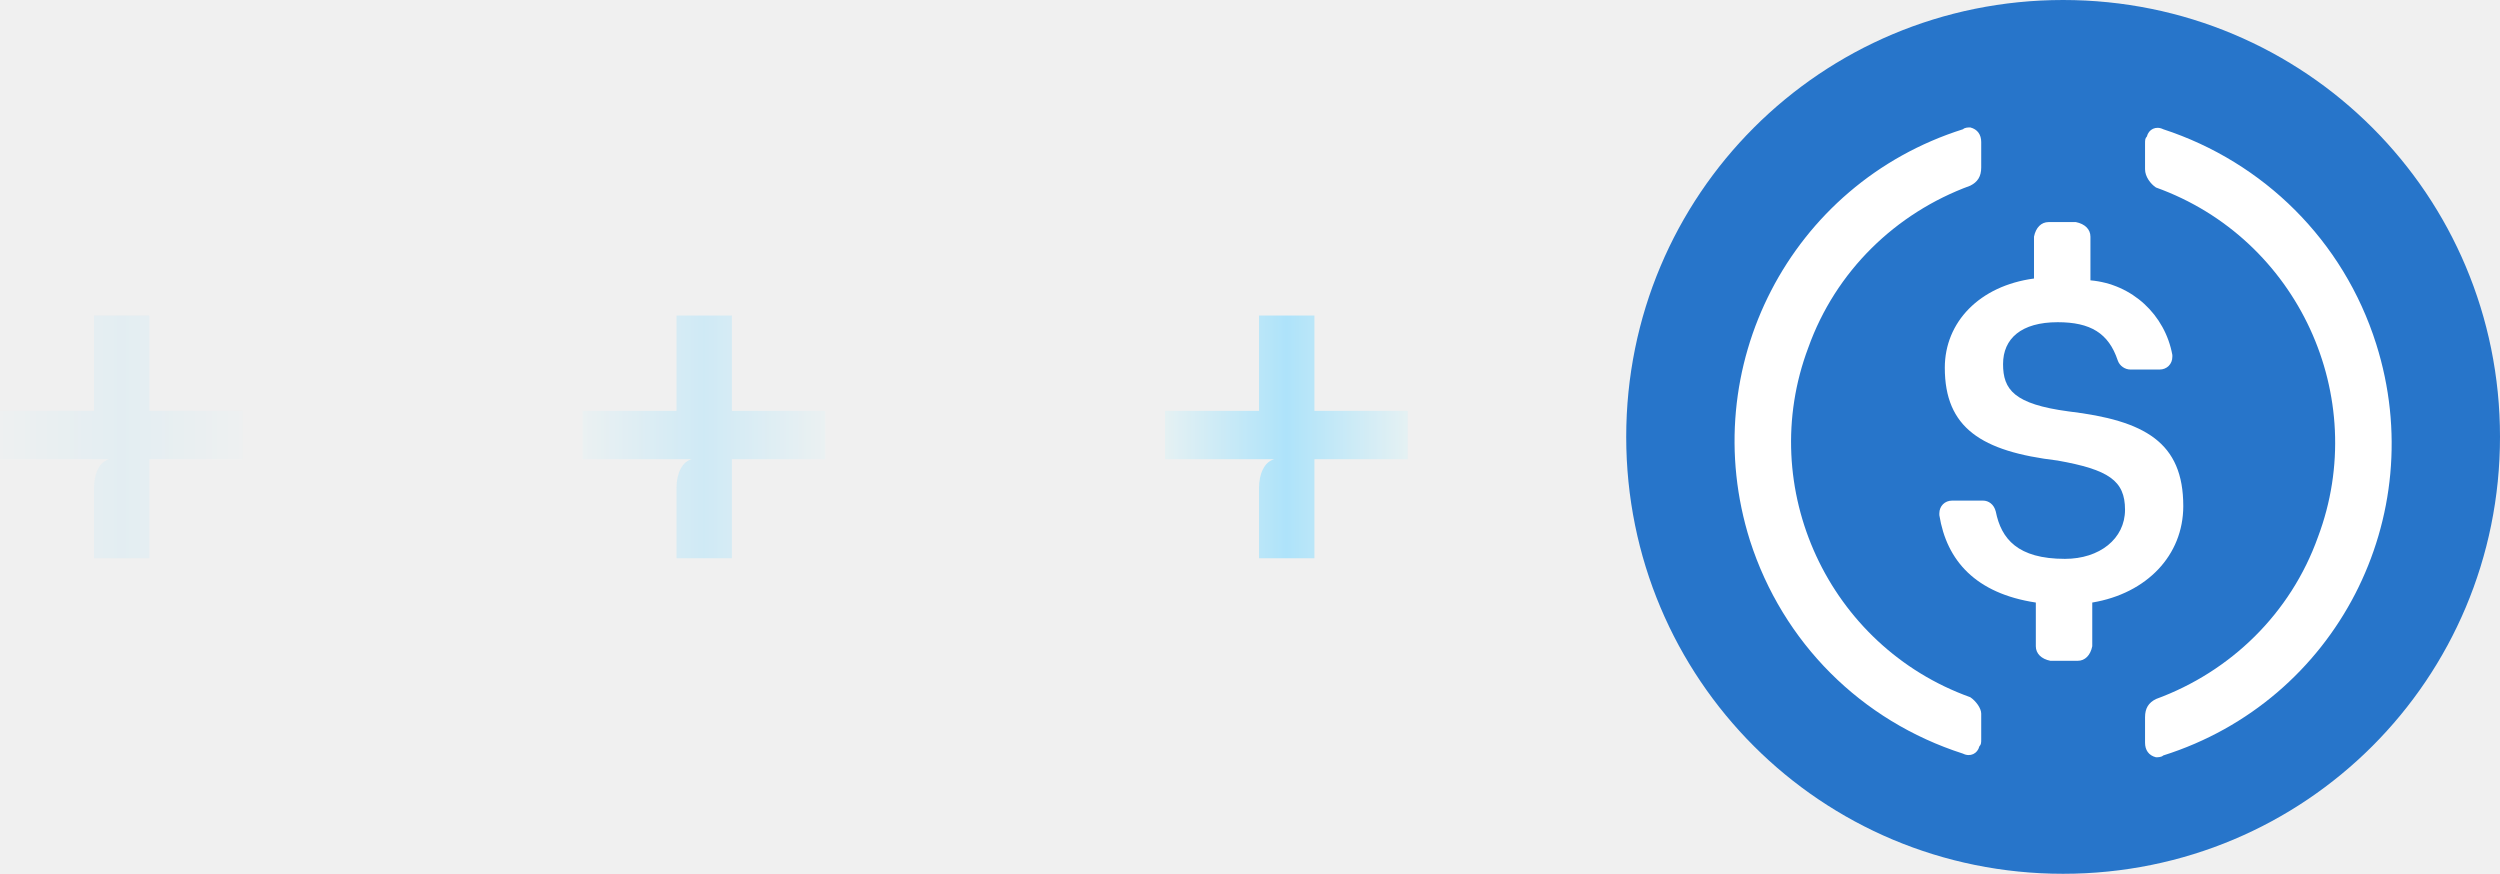
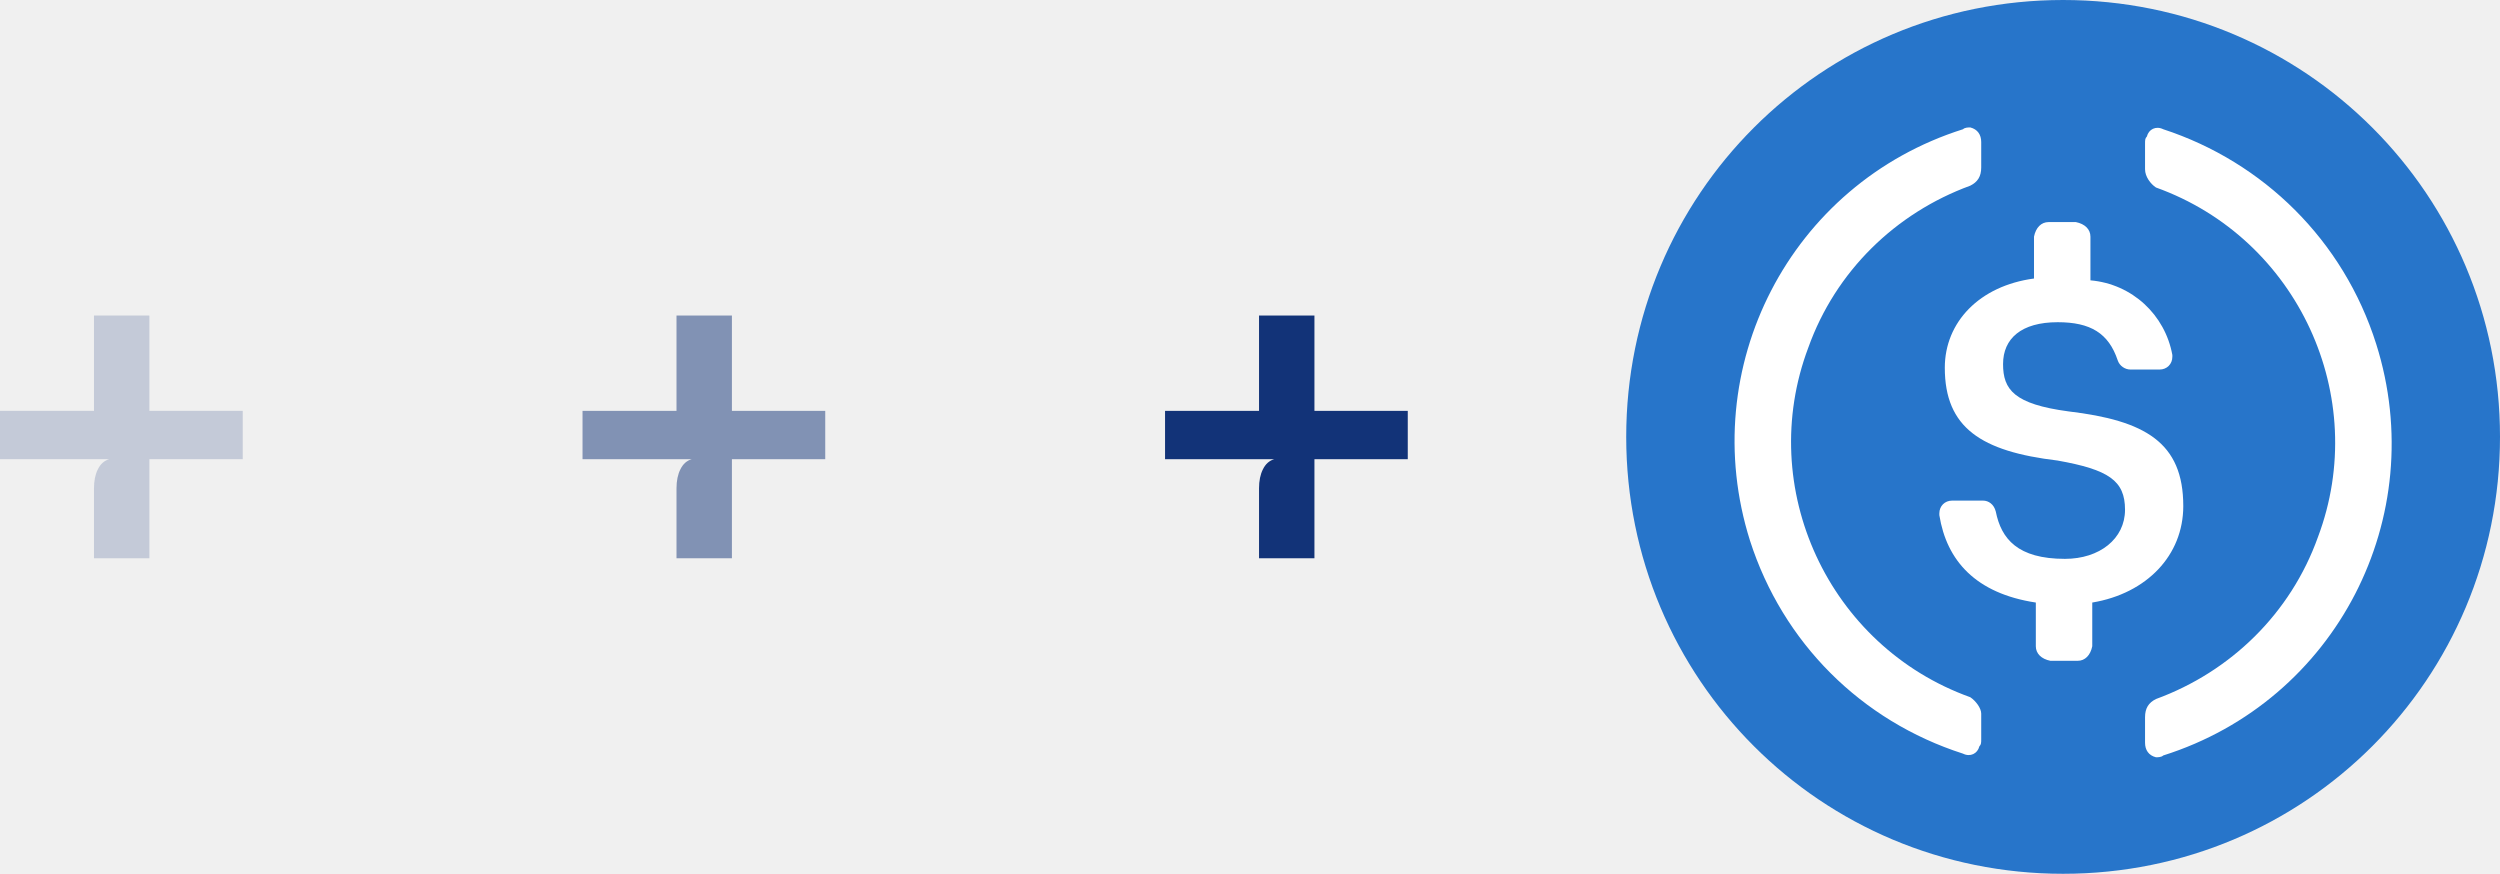
<svg xmlns="http://www.w3.org/2000/svg" width="103" height="36" viewBox="0 0 103 36" fill="none">
  <path opacity="0.2" d="M3.872 23V20.123C3.872 19.81 3.925 19.548 4.032 19.337C4.139 19.117 4.295 18.978 4.499 18.919L3.872 18.273V13H6.155V23H3.872ZM0 18.919V16.929H10V18.919H0Z" fill="url(#paint0_linear_299_1629)" />
  <path opacity="0.5" d="M27.872 23V20.123C27.872 19.81 27.925 19.548 28.032 19.337C28.139 19.117 28.295 18.978 28.499 18.919L27.872 18.273V13H30.155V23H27.872ZM24 18.919V16.929H34V18.919H24Z" fill="url(#paint1_linear_299_1629)" />
  <path d="M51.872 23V20.123C51.872 19.81 51.925 19.548 52.032 19.337C52.139 19.117 52.295 18.978 52.499 18.919L51.872 18.273V13H54.155V23H51.872ZM48 18.919V16.929H58V18.919H48Z" fill="url(#paint2_linear_299_1629)" />
  <path d="M85 36C94.975 36 103 27.975 103 18C103 8.025 94.975 0 85 0C75.025 0 67 8.025 67 18C67 27.975 75.025 36 85 36Z" fill="#2775CA" />
  <path d="M89.951 20.85C89.951 18.225 88.376 17.325 85.226 16.95C82.976 16.65 82.526 16.05 82.526 15C82.526 13.95 83.276 13.275 84.776 13.275C86.126 13.275 86.876 13.725 87.251 14.85C87.326 15.075 87.551 15.225 87.776 15.225H88.976C89.276 15.225 89.501 15 89.501 14.7V14.625C89.201 12.975 87.851 11.7 86.126 11.55V9.75C86.126 9.45 85.901 9.225 85.526 9.15H84.401C84.101 9.15 83.876 9.375 83.801 9.75V11.475C81.551 11.775 80.126 13.275 80.126 15.15C80.126 17.625 81.626 18.6 84.776 18.975C86.876 19.35 87.551 19.8 87.551 21C87.551 22.2 86.501 23.025 85.076 23.025C83.126 23.025 82.451 22.2 82.226 21.075C82.151 20.775 81.926 20.625 81.701 20.625H80.426C80.126 20.625 79.901 20.85 79.901 21.15V21.225C80.201 23.1 81.401 24.45 83.876 24.825V26.625C83.876 26.925 84.101 27.15 84.476 27.225H85.601C85.901 27.225 86.126 27 86.201 26.625V24.825C88.451 24.45 89.951 22.875 89.951 20.85Z" fill="white" />
  <path d="M81.175 28.725C75.326 26.625 72.325 20.1 74.501 14.325C75.626 11.175 78.1 8.775 81.175 7.65C81.475 7.5 81.626 7.275 81.626 6.9V5.85C81.626 5.55 81.475 5.325 81.175 5.25C81.1 5.25 80.951 5.25 80.875 5.325C73.751 7.575 69.85 15.15 72.1 22.275C73.45 26.475 76.675 29.7 80.875 31.05C81.175 31.2 81.475 31.05 81.55 30.75C81.626 30.675 81.626 30.6 81.626 30.45V29.4C81.626 29.175 81.4 28.875 81.175 28.725ZM89.126 5.325C88.826 5.175 88.525 5.325 88.451 5.625C88.376 5.7 88.376 5.775 88.376 5.925V6.975C88.376 7.275 88.6 7.575 88.826 7.725C94.675 9.825 97.675 16.35 95.5 22.125C94.375 25.275 91.9 27.675 88.826 28.8C88.525 28.95 88.376 29.175 88.376 29.55V30.6C88.376 30.9 88.525 31.125 88.826 31.2C88.9 31.2 89.05 31.2 89.126 31.125C96.251 28.875 100.151 21.3 97.9 14.175C96.55 9.9 93.25 6.675 89.126 5.325Z" fill="white" />
  <defs>
    <linearGradient id="paint0_linear_299_1629" x1="7.45058e-08" y1="18" x2="10" y2="18" gradientUnits="userSpaceOnUse">
-       <stop stop-color="#E5F1F3" />
-       <stop offset="0.5" stop-color="#AEE3FA" />
-       <stop offset="1" stop-color="#E5F1F3" />
+       <stop stop-color="#123378" />
+       <stop offset="1" stop-color="#123378" />
    </linearGradient>
    <linearGradient id="paint1_linear_299_1629" x1="24" y1="18" x2="34" y2="18" gradientUnits="userSpaceOnUse">
-       <stop stop-color="#E5F1F3" />
-       <stop offset="0.5" stop-color="#AEE3FA" />
-       <stop offset="1" stop-color="#E5F1F3" />
+       <stop stop-color="#123378" />
+       <stop offset="1" stop-color="#123378" />
    </linearGradient>
    <linearGradient id="paint2_linear_299_1629" x1="48" y1="18" x2="58" y2="18" gradientUnits="userSpaceOnUse">
-       <stop stop-color="#E5F1F3" />
-       <stop offset="0.5" stop-color="#AEE3FA" />
-       <stop offset="1" stop-color="#E5F1F3" />
+       <stop stop-color="#123378" />
+       <stop offset="1" stop-color="#123378" />
    </linearGradient>
  </defs>
</svg>
